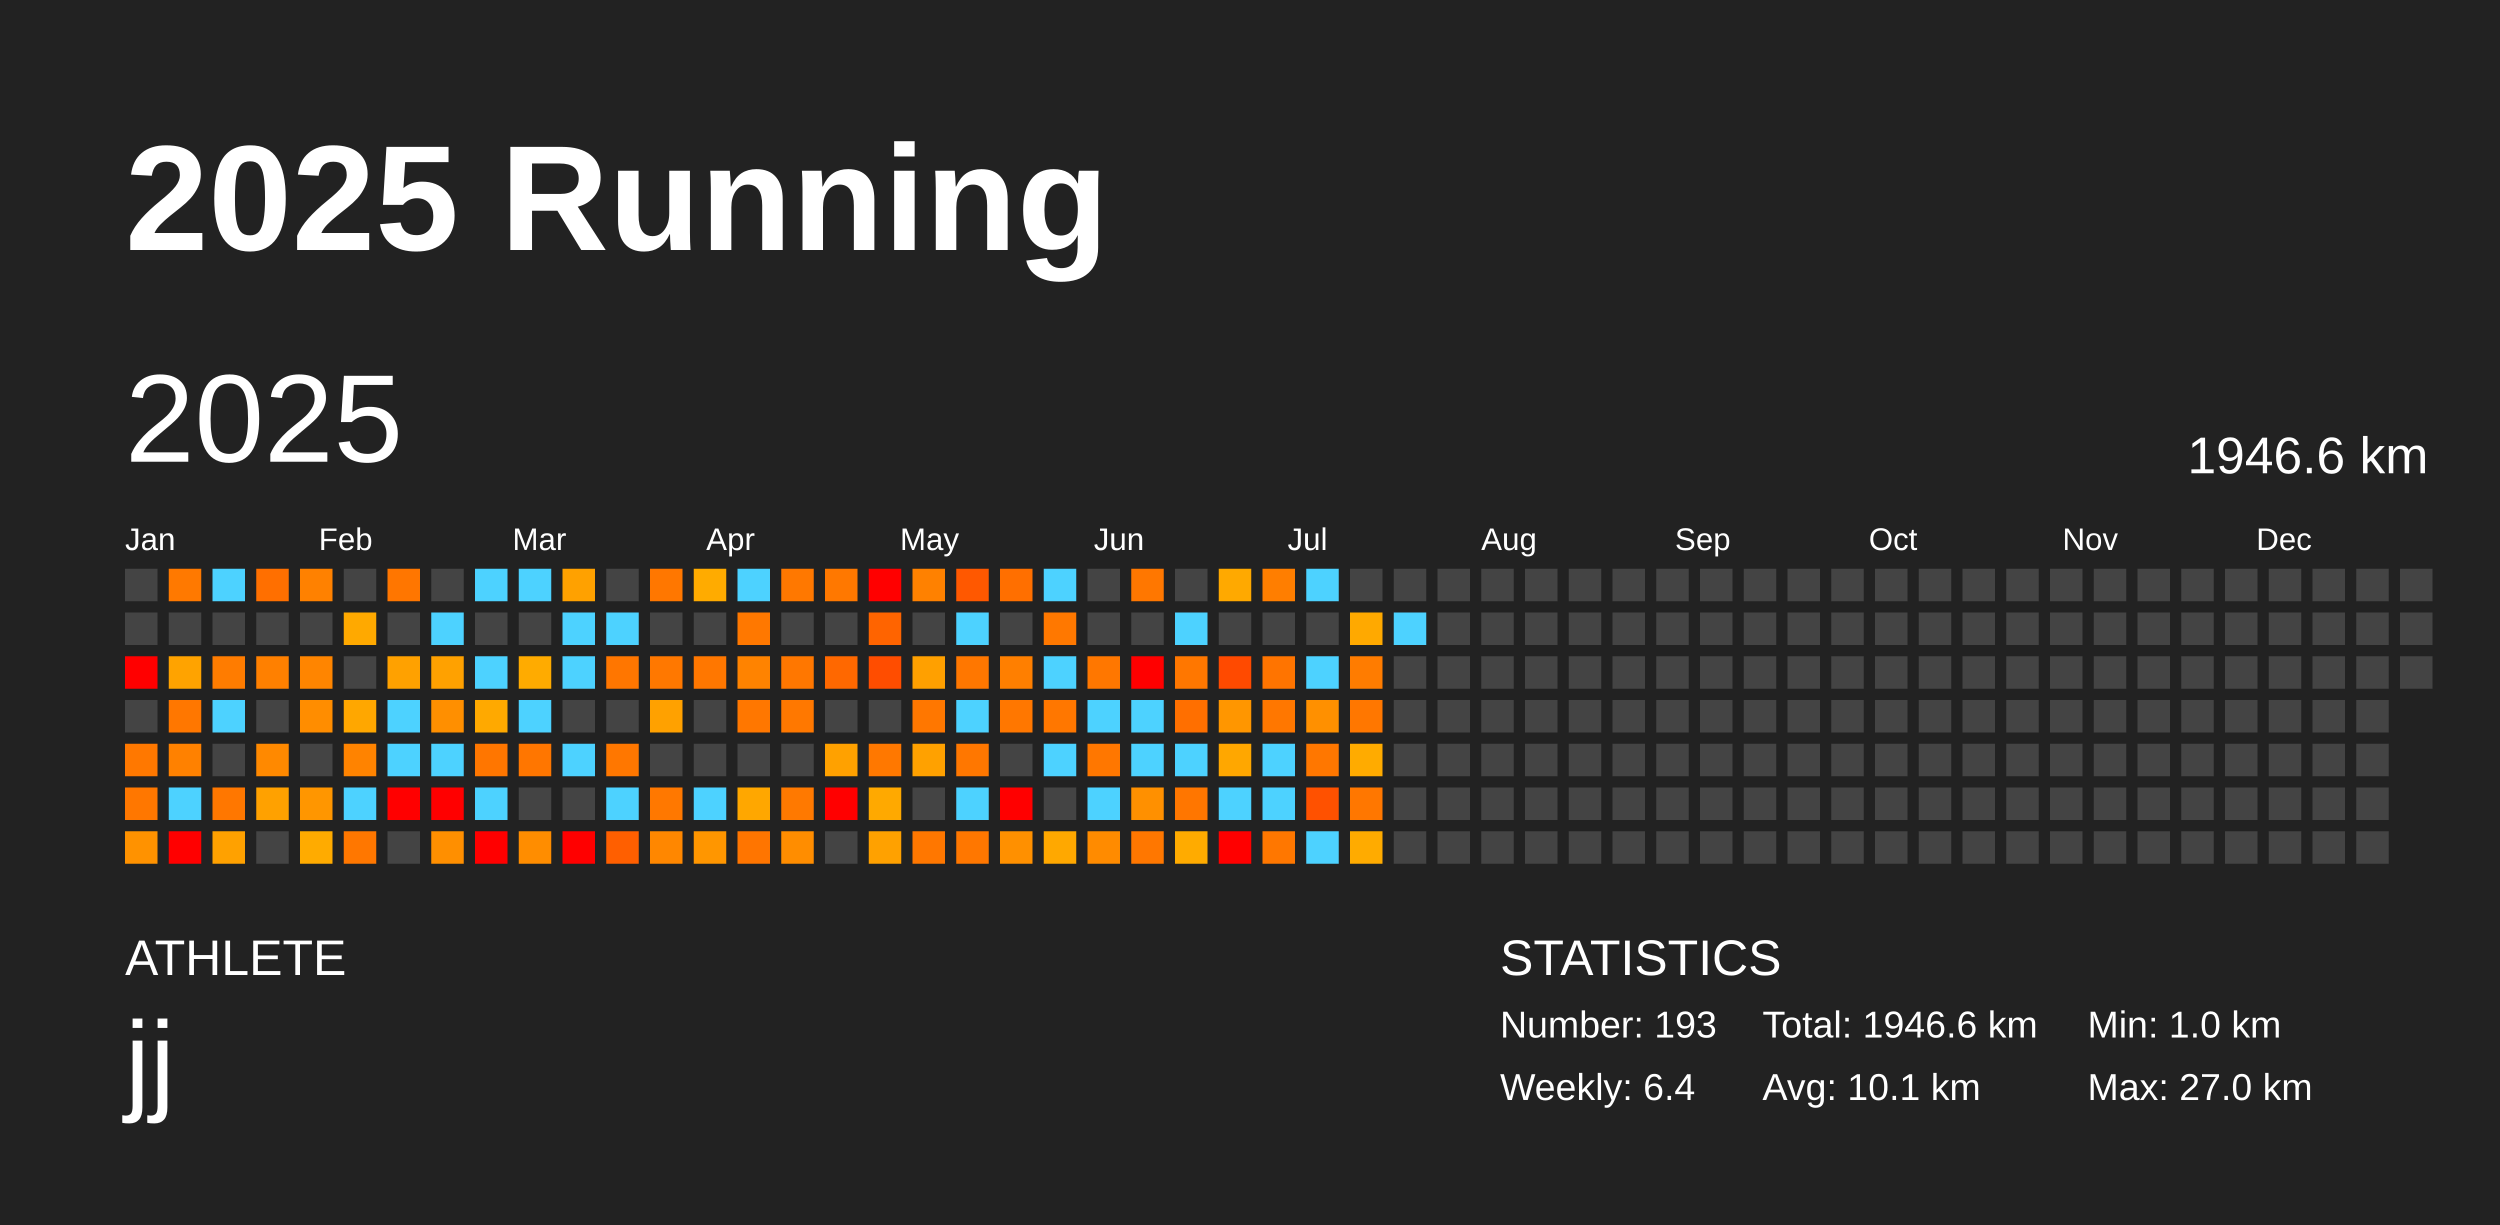
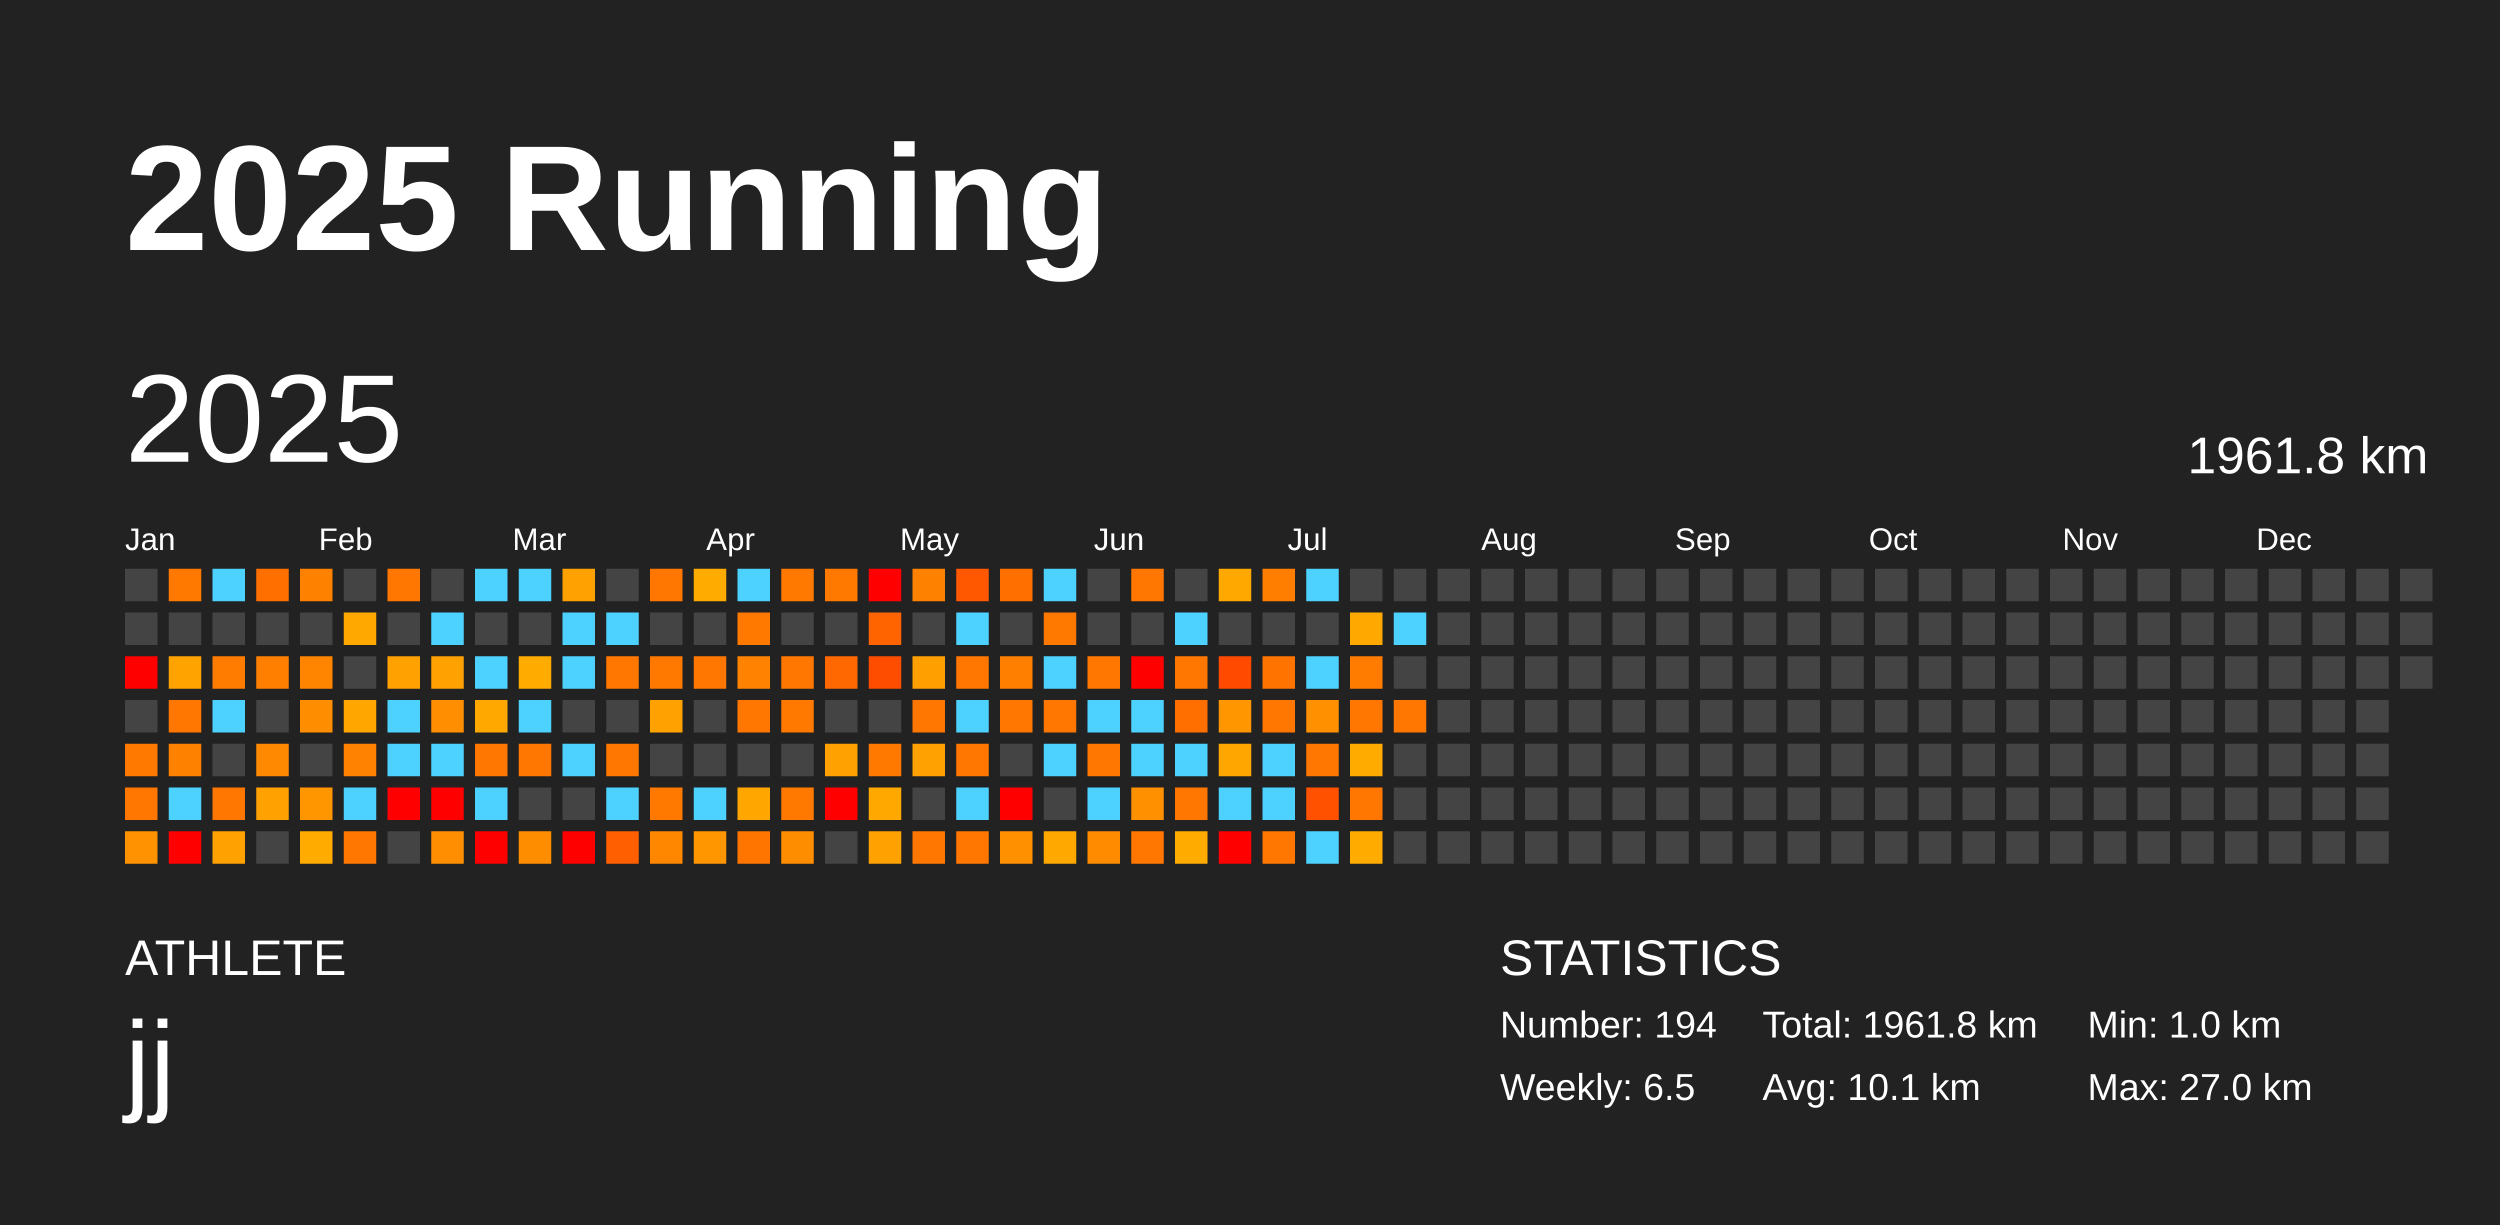
<svg xmlns="http://www.w3.org/2000/svg" baseProfile="full" height="98mm" version="1.1" viewBox="0,0,200,98" width="200mm">
  <defs />
  <rect fill="#222222" height="98" width="200" x="0" y="0" />
  <text fill="#FFFFFF" style="font-size:12px; font-family:Arial; font-weight:bold;" x="10" y="20">2025 Running</text>
  <text fill="#FFFFFF" style="font-size:4px; font-family:Arial" x="10" y="78">ATHLETE</text>
  <text fill="#FFFFFF" style="font-size:9px; font-family:Arial" x="10" y="88">jj</text>
  <text fill="#FFFFFF" style="font-size:4px; font-family:Arial" x="120" y="78">STATISTICS</text>
-   <text fill="#FFFFFF" style="font-size:3px; font-family:Arial" x="120" y="83">Number: 193</text>
-   <text fill="#FFFFFF" style="font-size:3px; font-family:Arial" x="120" y="88">Weekly: 6.4</text>
-   <text fill="#FFFFFF" style="font-size:3px; font-family:Arial" x="141" y="83">Total: 1946.6 km</text>
+   <text fill="#FFFFFF" style="font-size:3px; font-family:Arial" x="120" y="83">Number: 194</text>
+   <text fill="#FFFFFF" style="font-size:3px; font-family:Arial" x="120" y="88">Weekly: 6.5</text>
+   <text fill="#FFFFFF" style="font-size:3px; font-family:Arial" x="141" y="83">Total: 1961.8 km</text>
  <text fill="#FFFFFF" style="font-size:3px; font-family:Arial" x="141" y="88">Avg: 10.1 km</text>
  <text fill="#FFFFFF" style="font-size:3px; font-family:Arial" x="167" y="83">Min: 1.0 km</text>
  <text fill="#FFFFFF" style="font-size:3px; font-family:Arial" x="167" y="88">Max: 27.0 km</text>
  <text dominant-baseline="hanging" fill="#FFFFFF" style="font-size:10.0px; font-family:Arial;" x="10" y="30">2025</text>
-   <text dominant-baseline="hanging" fill="#FFFFFF" style="font-size:4.125px; font-family:Arial;" x="175" y="35">1946.6 km</text>
+   <text dominant-baseline="hanging" fill="#FFFFFF" style="font-size:4.125px; font-family:Arial;" x="175" y="35">1961.8 km</text>
  <text fill="#FFFFFF" style="font-size:2.5px; font-family:Arial" x="10.0" y="44">Jan</text>
  <text fill="#FFFFFF" style="font-size:2.5px; font-family:Arial" x="25.5" y="44">Feb</text>
  <text fill="#FFFFFF" style="font-size:2.5px; font-family:Arial" x="41.0" y="44">Mar</text>
  <text fill="#FFFFFF" style="font-size:2.5px; font-family:Arial" x="56.5" y="44">Apr</text>
  <text fill="#FFFFFF" style="font-size:2.5px; font-family:Arial" x="72.0" y="44">May</text>
  <text fill="#FFFFFF" style="font-size:2.5px; font-family:Arial" x="87.5" y="44">Jun</text>
  <text fill="#FFFFFF" style="font-size:2.5px; font-family:Arial" x="103.0" y="44">Jul</text>
  <text fill="#FFFFFF" style="font-size:2.5px; font-family:Arial" x="118.5" y="44">Aug</text>
  <text fill="#FFFFFF" style="font-size:2.5px; font-family:Arial" x="134.0" y="44">Sep</text>
  <text fill="#FFFFFF" style="font-size:2.5px; font-family:Arial" x="149.5" y="44">Oct</text>
  <text fill="#FFFFFF" style="font-size:2.5px; font-family:Arial" x="165.0" y="44">Nov</text>
  <text fill="#FFFFFF" style="font-size:2.5px; font-family:Arial" x="180.5" y="44">Dec</text>
  <rect fill="#444444" height="2.6" width="2.6" x="10.0" y="45.5" />
  <rect fill="#444444" height="2.6" width="2.6" x="10.0" y="49.0" />
  <rect fill="red" height="2.6" width="2.6" x="10.0" y="52.5" />
  <rect fill="#444444" height="2.6" width="2.6" x="10.0" y="56.0" />
  <rect fill="#ff7800" height="2.6" width="2.6" x="10.0" y="59.5" />
  <rect fill="#ff7700" height="2.6" width="2.6" x="10.0" y="63.0" />
  <rect fill="#ff9200" height="2.6" width="2.6" x="10.0" y="66.5" />
  <rect fill="#ff7900" height="2.6" width="2.6" x="13.5" y="45.5" />
  <rect fill="#444444" height="2.6" width="2.6" x="13.5" y="49.0" />
  <rect fill="#ffa300" height="2.6" width="2.6" x="13.5" y="52.5" />
  <rect fill="#ff7700" height="2.6" width="2.6" x="13.5" y="56.0" />
  <rect fill="#ff8100" height="2.6" width="2.6" x="13.5" y="59.5" />
  <rect fill="#4dd2ff" height="2.6" width="2.6" x="13.5" y="63.0" />
  <rect fill="red" height="2.6" width="2.6" x="13.5" y="66.5" />
  <rect fill="#4dd2ff" height="2.6" width="2.6" x="17.0" y="45.5" />
  <rect fill="#444444" height="2.6" width="2.6" x="17.0" y="49.0" />
  <rect fill="#ff7c00" height="2.6" width="2.6" x="17.0" y="52.5" />
  <rect fill="#4dd2ff" height="2.6" width="2.6" x="17.0" y="56.0" />
  <rect fill="#444444" height="2.6" width="2.6" x="17.0" y="59.5" />
  <rect fill="#ff7700" height="2.6" width="2.6" x="17.0" y="63.0" />
  <rect fill="#ffa100" height="2.6" width="2.6" x="17.0" y="66.5" />
  <rect fill="#ff6f00" height="2.6" width="2.6" x="20.5" y="45.5" />
  <rect fill="#444444" height="2.6" width="2.6" x="20.5" y="49.0" />
  <rect fill="#ff8000" height="2.6" width="2.6" x="20.5" y="52.5" />
  <rect fill="#444444" height="2.6" width="2.6" x="20.5" y="56.0" />
  <rect fill="#ff8900" height="2.6" width="2.6" x="20.5" y="59.5" />
  <rect fill="#ffa100" height="2.6" width="2.6" x="20.5" y="63.0" />
  <rect fill="#444444" height="2.6" width="2.6" x="20.5" y="66.5" />
  <rect fill="#ff8100" height="2.6" width="2.6" x="24.0" y="45.5" />
  <rect fill="#444444" height="2.6" width="2.6" x="24.0" y="49.0" />
  <rect fill="#ff8500" height="2.6" width="2.6" x="24.0" y="52.5" />
  <rect fill="#ff8d00" height="2.6" width="2.6" x="24.0" y="56.0" />
  <rect fill="#444444" height="2.6" width="2.6" x="24.0" y="59.5" />
  <rect fill="#ff9600" height="2.6" width="2.6" x="24.0" y="63.0" />
  <rect fill="#ffab00" height="2.6" width="2.6" x="24.0" y="66.5" />
  <rect fill="#444444" height="2.6" width="2.6" x="27.5" y="45.5" />
  <rect fill="#ffa900" height="2.6" width="2.6" x="27.5" y="49.0" />
  <rect fill="#444444" height="2.6" width="2.6" x="27.5" y="52.5" />
  <rect fill="#ffa700" height="2.6" width="2.6" x="27.5" y="56.0" />
  <rect fill="#ff8300" height="2.6" width="2.6" x="27.5" y="59.5" />
  <rect fill="#4dd2ff" height="2.6" width="2.6" x="27.5" y="63.0" />
  <rect fill="#ff7700" height="2.6" width="2.6" x="27.5" y="66.5" />
  <rect fill="#ff7600" height="2.6" width="2.6" x="31.0" y="45.5" />
  <rect fill="#444444" height="2.6" width="2.6" x="31.0" y="49.0" />
  <rect fill="#ffa100" height="2.6" width="2.6" x="31.0" y="52.5" />
  <rect fill="#4dd2ff" height="2.6" width="2.6" x="31.0" y="56.0" />
  <rect fill="#4dd2ff" height="2.6" width="2.6" x="31.0" y="59.5" />
  <rect fill="red" height="2.6" width="2.6" x="31.0" y="63.0" />
  <rect fill="#444444" height="2.6" width="2.6" x="31.0" y="66.5" />
  <rect fill="#444444" height="2.6" width="2.6" x="34.5" y="45.5" />
  <rect fill="#4dd2ff" height="2.6" width="2.6" x="34.5" y="49.0" />
  <rect fill="#ffa100" height="2.6" width="2.6" x="34.5" y="52.5" />
  <rect fill="#ff8f00" height="2.6" width="2.6" x="34.5" y="56.0" />
  <rect fill="#4dd2ff" height="2.6" width="2.6" x="34.5" y="59.5" />
  <rect fill="red" height="2.6" width="2.6" x="34.5" y="63.0" />
  <rect fill="#ff8f00" height="2.6" width="2.6" x="34.5" y="66.5" />
  <rect fill="#4dd2ff" height="2.6" width="2.6" x="38.0" y="45.5" />
  <rect fill="#444444" height="2.6" width="2.6" x="38.0" y="49.0" />
  <rect fill="#4dd2ff" height="2.6" width="2.6" x="38.0" y="52.5" />
  <rect fill="#ffa900" height="2.6" width="2.6" x="38.0" y="56.0" />
  <rect fill="#ff7600" height="2.6" width="2.6" x="38.0" y="59.5" />
  <rect fill="#4dd2ff" height="2.6" width="2.6" x="38.0" y="63.0" />
  <rect fill="red" height="2.6" width="2.6" x="38.0" y="66.5" />
  <rect fill="#4dd2ff" height="2.6" width="2.6" x="41.5" y="45.5" />
  <rect fill="#444444" height="2.6" width="2.6" x="41.5" y="49.0" />
  <rect fill="#ffab00" height="2.6" width="2.6" x="41.5" y="52.5" />
  <rect fill="#4dd2ff" height="2.6" width="2.6" x="41.5" y="56.0" />
  <rect fill="#ff7600" height="2.6" width="2.6" x="41.5" y="59.5" />
  <rect fill="#444444" height="2.6" width="2.6" x="41.5" y="63.0" />
  <rect fill="#ff8d00" height="2.6" width="2.6" x="41.5" y="66.5" />
  <rect fill="#ffa100" height="2.6" width="2.6" x="45.0" y="45.5" />
  <rect fill="#4dd2ff" height="2.6" width="2.6" x="45.0" y="49.0" />
  <rect fill="#4dd2ff" height="2.6" width="2.6" x="45.0" y="52.5" />
  <rect fill="#444444" height="2.6" width="2.6" x="45.0" y="56.0" />
  <rect fill="#4dd2ff" height="2.6" width="2.6" x="45.0" y="59.5" />
  <rect fill="#444444" height="2.6" width="2.6" x="45.0" y="63.0" />
  <rect fill="red" height="2.6" width="2.6" x="45.0" y="66.5" />
  <rect fill="#444444" height="2.6" width="2.6" x="48.5" y="45.5" />
  <rect fill="#4dd2ff" height="2.6" width="2.6" x="48.5" y="49.0" />
  <rect fill="#ff7600" height="2.6" width="2.6" x="48.5" y="52.5" />
  <rect fill="#444444" height="2.6" width="2.6" x="48.5" y="56.0" />
  <rect fill="#ff7700" height="2.6" width="2.6" x="48.5" y="59.5" />
  <rect fill="#4dd2ff" height="2.6" width="2.6" x="48.5" y="63.0" />
  <rect fill="#ff5f00" height="2.6" width="2.6" x="48.5" y="66.5" />
  <rect fill="#ff7700" height="2.6" width="2.6" x="52.0" y="45.5" />
  <rect fill="#444444" height="2.6" width="2.6" x="52.0" y="49.0" />
  <rect fill="#ff7800" height="2.6" width="2.6" x="52.0" y="52.5" />
  <rect fill="#ffa100" height="2.6" width="2.6" x="52.0" y="56.0" />
  <rect fill="#444444" height="2.6" width="2.6" x="52.0" y="59.5" />
  <rect fill="#ff7800" height="2.6" width="2.6" x="52.0" y="63.0" />
  <rect fill="#ff8700" height="2.6" width="2.6" x="52.0" y="66.5" />
  <rect fill="#ffab00" height="2.6" width="2.6" x="55.5" y="45.5" />
  <rect fill="#444444" height="2.6" width="2.6" x="55.5" y="49.0" />
  <rect fill="#ff7700" height="2.6" width="2.6" x="55.5" y="52.5" />
  <rect fill="#444444" height="2.6" width="2.6" x="55.5" y="56.0" />
  <rect fill="#444444" height="2.6" width="2.6" x="55.5" y="59.5" />
  <rect fill="#4dd2ff" height="2.6" width="2.6" x="55.5" y="63.0" />
  <rect fill="#ff9600" height="2.6" width="2.6" x="55.5" y="66.5" />
  <rect fill="#4dd2ff" height="2.6" width="2.6" x="59.0" y="45.5" />
  <rect fill="#ff7800" height="2.6" width="2.6" x="59.0" y="49.0" />
  <rect fill="#ff8300" height="2.6" width="2.6" x="59.0" y="52.5" />
  <rect fill="#ff7700" height="2.6" width="2.6" x="59.0" y="56.0" />
  <rect fill="#444444" height="2.6" width="2.6" x="59.0" y="59.5" />
  <rect fill="#ffa700" height="2.6" width="2.6" x="59.0" y="63.0" />
  <rect fill="#ff7500" height="2.6" width="2.6" x="59.0" y="66.5" />
  <rect fill="#ff7800" height="2.6" width="2.6" x="62.5" y="45.5" />
  <rect fill="#444444" height="2.6" width="2.6" x="62.5" y="49.0" />
  <rect fill="#ff7700" height="2.6" width="2.6" x="62.5" y="52.5" />
  <rect fill="#ff7800" height="2.6" width="2.6" x="62.5" y="56.0" />
  <rect fill="#444444" height="2.6" width="2.6" x="62.5" y="59.5" />
  <rect fill="#ff7900" height="2.6" width="2.6" x="62.5" y="63.0" />
  <rect fill="#ff8d00" height="2.6" width="2.6" x="62.5" y="66.5" />
  <rect fill="#ff7800" height="2.6" width="2.6" x="66.0" y="45.5" />
  <rect fill="#444444" height="2.6" width="2.6" x="66.0" y="49.0" />
  <rect fill="#ff6800" height="2.6" width="2.6" x="66.0" y="52.5" />
  <rect fill="#444444" height="2.6" width="2.6" x="66.0" y="56.0" />
  <rect fill="#ffa100" height="2.6" width="2.6" x="66.0" y="59.5" />
  <rect fill="red" height="2.6" width="2.6" x="66.0" y="63.0" />
  <rect fill="#444444" height="2.6" width="2.6" x="66.0" y="66.5" />
  <rect fill="red" height="2.6" width="2.6" x="69.5" y="45.5" />
  <rect fill="#ff6400" height="2.6" width="2.6" x="69.5" y="49.0" />
  <rect fill="#ff4d00" height="2.6" width="2.6" x="69.5" y="52.5" />
  <rect fill="#444444" height="2.6" width="2.6" x="69.5" y="56.0" />
  <rect fill="#ff7800" height="2.6" width="2.6" x="69.5" y="59.5" />
  <rect fill="#ffa900" height="2.6" width="2.6" x="69.5" y="63.0" />
  <rect fill="#ffa100" height="2.6" width="2.6" x="69.5" y="66.5" />
  <rect fill="#ff8100" height="2.6" width="2.6" x="73.0" y="45.5" />
  <rect fill="#444444" height="2.6" width="2.6" x="73.0" y="49.0" />
  <rect fill="#ffa000" height="2.6" width="2.6" x="73.0" y="52.5" />
  <rect fill="#ff7700" height="2.6" width="2.6" x="73.0" y="56.0" />
  <rect fill="#ffa100" height="2.6" width="2.6" x="73.0" y="59.5" />
  <rect fill="#444444" height="2.6" width="2.6" x="73.0" y="63.0" />
  <rect fill="#ff7700" height="2.6" width="2.6" x="73.0" y="66.5" />
  <rect fill="#ff5800" height="2.6" width="2.6" x="76.5" y="45.5" />
  <rect fill="#4dd2ff" height="2.6" width="2.6" x="76.5" y="49.0" />
  <rect fill="#ff7700" height="2.6" width="2.6" x="76.5" y="52.5" />
  <rect fill="#4dd2ff" height="2.6" width="2.6" x="76.5" y="56.0" />
  <rect fill="#ff7700" height="2.6" width="2.6" x="76.5" y="59.5" />
  <rect fill="#4dd2ff" height="2.6" width="2.6" x="76.5" y="63.0" />
  <rect fill="#ff7700" height="2.6" width="2.6" x="76.5" y="66.5" />
  <rect fill="#ff6f00" height="2.6" width="2.6" x="80.0" y="45.5" />
  <rect fill="#444444" height="2.6" width="2.6" x="80.0" y="49.0" />
  <rect fill="#ff7f00" height="2.6" width="2.6" x="80.0" y="52.5" />
  <rect fill="#ff7700" height="2.6" width="2.6" x="80.0" y="56.0" />
  <rect fill="#444444" height="2.6" width="2.6" x="80.0" y="59.5" />
  <rect fill="red" height="2.6" width="2.6" x="80.0" y="63.0" />
  <rect fill="#ff9000" height="2.6" width="2.6" x="80.0" y="66.5" />
  <rect fill="#4dd2ff" height="2.6" width="2.6" x="83.5" y="45.5" />
  <rect fill="#ff7800" height="2.6" width="2.6" x="83.5" y="49.0" />
  <rect fill="#4dd2ff" height="2.6" width="2.6" x="83.5" y="52.5" />
  <rect fill="#ff7700" height="2.6" width="2.6" x="83.5" y="56.0" />
  <rect fill="#4dd2ff" height="2.6" width="2.6" x="83.5" y="59.5" />
  <rect fill="#444444" height="2.6" width="2.6" x="83.5" y="63.0" />
  <rect fill="#ffa800" height="2.6" width="2.6" x="83.5" y="66.5" />
  <rect fill="#444444" height="2.6" width="2.6" x="87.0" y="45.5" />
  <rect fill="#444444" height="2.6" width="2.6" x="87.0" y="49.0" />
  <rect fill="#ff7700" height="2.6" width="2.6" x="87.0" y="52.5" />
  <rect fill="#4dd2ff" height="2.6" width="2.6" x="87.0" y="56.0" />
  <rect fill="#ff7700" height="2.6" width="2.6" x="87.0" y="59.5" />
  <rect fill="#4dd2ff" height="2.6" width="2.6" x="87.0" y="63.0" />
  <rect fill="#ff8b00" height="2.6" width="2.6" x="87.0" y="66.5" />
  <rect fill="#ff7700" height="2.6" width="2.6" x="90.5" y="45.5" />
  <rect fill="#444444" height="2.6" width="2.6" x="90.5" y="49.0" />
  <rect fill="red" height="2.6" width="2.6" x="90.5" y="52.5" />
  <rect fill="#4dd2ff" height="2.6" width="2.6" x="90.5" y="56.0" />
  <rect fill="#4dd2ff" height="2.6" width="2.6" x="90.5" y="59.5" />
  <rect fill="#ff9000" height="2.6" width="2.6" x="90.5" y="63.0" />
  <rect fill="#ff7700" height="2.6" width="2.6" x="90.5" y="66.5" />
  <rect fill="#444444" height="2.6" width="2.6" x="94.0" y="45.5" />
  <rect fill="#4dd2ff" height="2.6" width="2.6" x="94.0" y="49.0" />
  <rect fill="#ff7700" height="2.6" width="2.6" x="94.0" y="52.5" />
  <rect fill="#ff6f00" height="2.6" width="2.6" x="94.0" y="56.0" />
  <rect fill="#4dd2ff" height="2.6" width="2.6" x="94.0" y="59.5" />
  <rect fill="#ff7600" height="2.6" width="2.6" x="94.0" y="63.0" />
  <rect fill="#ffab00" height="2.6" width="2.6" x="94.0" y="66.5" />
  <rect fill="#ffa900" height="2.6" width="2.6" x="97.5" y="45.5" />
  <rect fill="#444444" height="2.6" width="2.6" x="97.5" y="49.0" />
  <rect fill="#ff4a00" height="2.6" width="2.6" x="97.5" y="52.5" />
  <rect fill="#ff9600" height="2.6" width="2.6" x="97.5" y="56.0" />
  <rect fill="#ffa700" height="2.6" width="2.6" x="97.5" y="59.5" />
  <rect fill="#4dd2ff" height="2.6" width="2.6" x="97.5" y="63.0" />
  <rect fill="red" height="2.6" width="2.6" x="97.5" y="66.5" />
  <rect fill="#ff7e00" height="2.6" width="2.6" x="101.0" y="45.5" />
  <rect fill="#444444" height="2.6" width="2.6" x="101.0" y="49.0" />
  <rect fill="#ff7400" height="2.6" width="2.6" x="101.0" y="52.5" />
  <rect fill="#ff7700" height="2.6" width="2.6" x="101.0" y="56.0" />
  <rect fill="#4dd2ff" height="2.6" width="2.6" x="101.0" y="59.5" />
  <rect fill="#4dd2ff" height="2.6" width="2.6" x="101.0" y="63.0" />
  <rect fill="#ff7700" height="2.6" width="2.6" x="101.0" y="66.5" />
  <rect fill="#4dd2ff" height="2.6" width="2.6" x="104.5" y="45.5" />
  <rect fill="#444444" height="2.6" width="2.6" x="104.5" y="49.0" />
  <rect fill="#4dd2ff" height="2.6" width="2.6" x="104.5" y="52.5" />
  <rect fill="#ff9000" height="2.6" width="2.6" x="104.5" y="56.0" />
  <rect fill="#ff7700" height="2.6" width="2.6" x="104.5" y="59.5" />
  <rect fill="#ff5100" height="2.6" width="2.6" x="104.5" y="63.0" />
  <rect fill="#4dd2ff" height="2.6" width="2.6" x="104.5" y="66.5" />
  <rect fill="#444444" height="2.6" width="2.6" x="108.0" y="45.5" />
  <rect fill="#ffa900" height="2.6" width="2.6" x="108.0" y="49.0" />
  <rect fill="#ff7c00" height="2.6" width="2.6" x="108.0" y="52.5" />
  <rect fill="#ff7700" height="2.6" width="2.6" x="108.0" y="56.0" />
  <rect fill="#ffab00" height="2.6" width="2.6" x="108.0" y="59.5" />
  <rect fill="#ff7700" height="2.6" width="2.6" x="108.0" y="63.0" />
  <rect fill="#ffab00" height="2.6" width="2.6" x="108.0" y="66.5" />
  <rect fill="#444444" height="2.6" width="2.6" x="111.5" y="45.5" />
  <rect fill="#4dd2ff" height="2.6" width="2.6" x="111.5" y="49.0" />
  <rect fill="#444444" height="2.6" width="2.6" x="111.5" y="52.5" />
-   <rect fill="#444444" height="2.6" width="2.6" x="111.5" y="56.0" />
+   <rect fill="#ff7700" height="2.6" width="2.6" x="111.5" y="56.0" />
  <rect fill="#444444" height="2.6" width="2.6" x="111.5" y="59.5" />
  <rect fill="#444444" height="2.6" width="2.6" x="111.5" y="63.0" />
  <rect fill="#444444" height="2.6" width="2.6" x="111.5" y="66.5" />
  <rect fill="#444444" height="2.6" width="2.6" x="115.0" y="45.5" />
  <rect fill="#444444" height="2.6" width="2.6" x="115.0" y="49.0" />
  <rect fill="#444444" height="2.6" width="2.6" x="115.0" y="52.5" />
  <rect fill="#444444" height="2.6" width="2.6" x="115.0" y="56.0" />
  <rect fill="#444444" height="2.6" width="2.6" x="115.0" y="59.5" />
  <rect fill="#444444" height="2.6" width="2.6" x="115.0" y="63.0" />
  <rect fill="#444444" height="2.6" width="2.6" x="115.0" y="66.5" />
  <rect fill="#444444" height="2.6" width="2.6" x="118.5" y="45.5" />
  <rect fill="#444444" height="2.6" width="2.6" x="118.5" y="49.0" />
  <rect fill="#444444" height="2.6" width="2.6" x="118.5" y="52.5" />
  <rect fill="#444444" height="2.6" width="2.6" x="118.5" y="56.0" />
  <rect fill="#444444" height="2.6" width="2.6" x="118.5" y="59.5" />
  <rect fill="#444444" height="2.6" width="2.6" x="118.5" y="63.0" />
  <rect fill="#444444" height="2.6" width="2.6" x="118.5" y="66.5" />
  <rect fill="#444444" height="2.6" width="2.6" x="122.0" y="45.5" />
  <rect fill="#444444" height="2.6" width="2.6" x="122.0" y="49.0" />
  <rect fill="#444444" height="2.6" width="2.6" x="122.0" y="52.5" />
  <rect fill="#444444" height="2.6" width="2.6" x="122.0" y="56.0" />
  <rect fill="#444444" height="2.6" width="2.6" x="122.0" y="59.5" />
  <rect fill="#444444" height="2.6" width="2.6" x="122.0" y="63.0" />
  <rect fill="#444444" height="2.6" width="2.6" x="122.0" y="66.5" />
  <rect fill="#444444" height="2.6" width="2.6" x="125.5" y="45.5" />
  <rect fill="#444444" height="2.6" width="2.6" x="125.5" y="49.0" />
  <rect fill="#444444" height="2.6" width="2.6" x="125.5" y="52.5" />
  <rect fill="#444444" height="2.6" width="2.6" x="125.5" y="56.0" />
  <rect fill="#444444" height="2.6" width="2.6" x="125.5" y="59.5" />
  <rect fill="#444444" height="2.6" width="2.6" x="125.5" y="63.0" />
  <rect fill="#444444" height="2.6" width="2.6" x="125.5" y="66.5" />
  <rect fill="#444444" height="2.6" width="2.6" x="129.0" y="45.5" />
  <rect fill="#444444" height="2.6" width="2.6" x="129.0" y="49.0" />
  <rect fill="#444444" height="2.6" width="2.6" x="129.0" y="52.5" />
  <rect fill="#444444" height="2.6" width="2.6" x="129.0" y="56.0" />
  <rect fill="#444444" height="2.6" width="2.6" x="129.0" y="59.5" />
  <rect fill="#444444" height="2.6" width="2.6" x="129.0" y="63.0" />
  <rect fill="#444444" height="2.6" width="2.6" x="129.0" y="66.5" />
  <rect fill="#444444" height="2.6" width="2.6" x="132.5" y="45.5" />
  <rect fill="#444444" height="2.6" width="2.6" x="132.5" y="49.0" />
  <rect fill="#444444" height="2.6" width="2.6" x="132.5" y="52.5" />
  <rect fill="#444444" height="2.6" width="2.6" x="132.5" y="56.0" />
  <rect fill="#444444" height="2.6" width="2.6" x="132.5" y="59.5" />
  <rect fill="#444444" height="2.6" width="2.6" x="132.5" y="63.0" />
  <rect fill="#444444" height="2.6" width="2.6" x="132.5" y="66.5" />
  <rect fill="#444444" height="2.6" width="2.6" x="136.0" y="45.5" />
  <rect fill="#444444" height="2.6" width="2.6" x="136.0" y="49.0" />
  <rect fill="#444444" height="2.6" width="2.6" x="136.0" y="52.5" />
  <rect fill="#444444" height="2.6" width="2.6" x="136.0" y="56.0" />
  <rect fill="#444444" height="2.6" width="2.6" x="136.0" y="59.5" />
  <rect fill="#444444" height="2.6" width="2.6" x="136.0" y="63.0" />
  <rect fill="#444444" height="2.6" width="2.6" x="136.0" y="66.5" />
  <rect fill="#444444" height="2.6" width="2.6" x="139.5" y="45.5" />
  <rect fill="#444444" height="2.6" width="2.6" x="139.5" y="49.0" />
  <rect fill="#444444" height="2.6" width="2.6" x="139.5" y="52.5" />
  <rect fill="#444444" height="2.6" width="2.6" x="139.5" y="56.0" />
  <rect fill="#444444" height="2.6" width="2.6" x="139.5" y="59.5" />
  <rect fill="#444444" height="2.6" width="2.6" x="139.5" y="63.0" />
  <rect fill="#444444" height="2.6" width="2.6" x="139.5" y="66.5" />
  <rect fill="#444444" height="2.6" width="2.6" x="143.0" y="45.5" />
  <rect fill="#444444" height="2.6" width="2.6" x="143.0" y="49.0" />
  <rect fill="#444444" height="2.6" width="2.6" x="143.0" y="52.5" />
  <rect fill="#444444" height="2.6" width="2.6" x="143.0" y="56.0" />
  <rect fill="#444444" height="2.6" width="2.6" x="143.0" y="59.5" />
  <rect fill="#444444" height="2.6" width="2.6" x="143.0" y="63.0" />
  <rect fill="#444444" height="2.6" width="2.6" x="143.0" y="66.5" />
  <rect fill="#444444" height="2.6" width="2.6" x="146.5" y="45.5" />
  <rect fill="#444444" height="2.6" width="2.6" x="146.5" y="49.0" />
  <rect fill="#444444" height="2.6" width="2.6" x="146.5" y="52.5" />
  <rect fill="#444444" height="2.6" width="2.6" x="146.5" y="56.0" />
  <rect fill="#444444" height="2.6" width="2.6" x="146.5" y="59.5" />
  <rect fill="#444444" height="2.6" width="2.6" x="146.5" y="63.0" />
  <rect fill="#444444" height="2.6" width="2.6" x="146.5" y="66.5" />
  <rect fill="#444444" height="2.6" width="2.6" x="150.0" y="45.5" />
  <rect fill="#444444" height="2.6" width="2.6" x="150.0" y="49.0" />
  <rect fill="#444444" height="2.6" width="2.6" x="150.0" y="52.5" />
  <rect fill="#444444" height="2.6" width="2.6" x="150.0" y="56.0" />
  <rect fill="#444444" height="2.6" width="2.6" x="150.0" y="59.5" />
  <rect fill="#444444" height="2.6" width="2.6" x="150.0" y="63.0" />
  <rect fill="#444444" height="2.6" width="2.6" x="150.0" y="66.5" />
  <rect fill="#444444" height="2.6" width="2.6" x="153.5" y="45.5" />
  <rect fill="#444444" height="2.6" width="2.6" x="153.5" y="49.0" />
  <rect fill="#444444" height="2.6" width="2.6" x="153.5" y="52.5" />
  <rect fill="#444444" height="2.6" width="2.6" x="153.5" y="56.0" />
  <rect fill="#444444" height="2.6" width="2.6" x="153.5" y="59.5" />
  <rect fill="#444444" height="2.6" width="2.6" x="153.5" y="63.0" />
  <rect fill="#444444" height="2.6" width="2.6" x="153.5" y="66.5" />
  <rect fill="#444444" height="2.6" width="2.6" x="157.0" y="45.5" />
  <rect fill="#444444" height="2.6" width="2.6" x="157.0" y="49.0" />
  <rect fill="#444444" height="2.6" width="2.6" x="157.0" y="52.5" />
  <rect fill="#444444" height="2.6" width="2.6" x="157.0" y="56.0" />
  <rect fill="#444444" height="2.6" width="2.6" x="157.0" y="59.5" />
  <rect fill="#444444" height="2.6" width="2.6" x="157.0" y="63.0" />
  <rect fill="#444444" height="2.6" width="2.6" x="157.0" y="66.5" />
  <rect fill="#444444" height="2.6" width="2.6" x="160.5" y="45.5" />
  <rect fill="#444444" height="2.6" width="2.6" x="160.5" y="49.0" />
  <rect fill="#444444" height="2.6" width="2.6" x="160.5" y="52.5" />
  <rect fill="#444444" height="2.6" width="2.6" x="160.5" y="56.0" />
  <rect fill="#444444" height="2.6" width="2.6" x="160.5" y="59.5" />
  <rect fill="#444444" height="2.6" width="2.6" x="160.5" y="63.0" />
  <rect fill="#444444" height="2.6" width="2.6" x="160.5" y="66.5" />
  <rect fill="#444444" height="2.6" width="2.6" x="164.0" y="45.5" />
  <rect fill="#444444" height="2.6" width="2.6" x="164.0" y="49.0" />
  <rect fill="#444444" height="2.6" width="2.6" x="164.0" y="52.5" />
  <rect fill="#444444" height="2.6" width="2.6" x="164.0" y="56.0" />
  <rect fill="#444444" height="2.6" width="2.6" x="164.0" y="59.5" />
  <rect fill="#444444" height="2.6" width="2.6" x="164.0" y="63.0" />
  <rect fill="#444444" height="2.6" width="2.6" x="164.0" y="66.5" />
  <rect fill="#444444" height="2.6" width="2.6" x="167.5" y="45.5" />
  <rect fill="#444444" height="2.6" width="2.6" x="167.5" y="49.0" />
  <rect fill="#444444" height="2.6" width="2.6" x="167.5" y="52.5" />
  <rect fill="#444444" height="2.6" width="2.6" x="167.5" y="56.0" />
  <rect fill="#444444" height="2.6" width="2.6" x="167.5" y="59.5" />
  <rect fill="#444444" height="2.6" width="2.6" x="167.5" y="63.0" />
  <rect fill="#444444" height="2.6" width="2.6" x="167.5" y="66.5" />
  <rect fill="#444444" height="2.6" width="2.6" x="171.0" y="45.5" />
  <rect fill="#444444" height="2.6" width="2.6" x="171.0" y="49.0" />
  <rect fill="#444444" height="2.6" width="2.6" x="171.0" y="52.5" />
  <rect fill="#444444" height="2.6" width="2.6" x="171.0" y="56.0" />
  <rect fill="#444444" height="2.6" width="2.6" x="171.0" y="59.5" />
  <rect fill="#444444" height="2.6" width="2.6" x="171.0" y="63.0" />
  <rect fill="#444444" height="2.6" width="2.6" x="171.0" y="66.5" />
  <rect fill="#444444" height="2.6" width="2.6" x="174.5" y="45.5" />
  <rect fill="#444444" height="2.6" width="2.6" x="174.5" y="49.0" />
  <rect fill="#444444" height="2.6" width="2.6" x="174.5" y="52.5" />
  <rect fill="#444444" height="2.6" width="2.6" x="174.5" y="56.0" />
  <rect fill="#444444" height="2.6" width="2.6" x="174.5" y="59.5" />
  <rect fill="#444444" height="2.6" width="2.6" x="174.5" y="63.0" />
  <rect fill="#444444" height="2.6" width="2.6" x="174.5" y="66.5" />
  <rect fill="#444444" height="2.6" width="2.6" x="178.0" y="45.5" />
  <rect fill="#444444" height="2.6" width="2.6" x="178.0" y="49.0" />
  <rect fill="#444444" height="2.6" width="2.6" x="178.0" y="52.5" />
  <rect fill="#444444" height="2.6" width="2.6" x="178.0" y="56.0" />
  <rect fill="#444444" height="2.6" width="2.6" x="178.0" y="59.5" />
  <rect fill="#444444" height="2.6" width="2.6" x="178.0" y="63.0" />
  <rect fill="#444444" height="2.6" width="2.6" x="178.0" y="66.5" />
  <rect fill="#444444" height="2.6" width="2.6" x="181.5" y="45.5" />
  <rect fill="#444444" height="2.6" width="2.6" x="181.5" y="49.0" />
  <rect fill="#444444" height="2.6" width="2.6" x="181.5" y="52.5" />
  <rect fill="#444444" height="2.6" width="2.6" x="181.5" y="56.0" />
  <rect fill="#444444" height="2.6" width="2.6" x="181.5" y="59.5" />
  <rect fill="#444444" height="2.6" width="2.6" x="181.5" y="63.0" />
  <rect fill="#444444" height="2.6" width="2.6" x="181.5" y="66.5" />
  <rect fill="#444444" height="2.6" width="2.6" x="185.0" y="45.5" />
  <rect fill="#444444" height="2.6" width="2.6" x="185.0" y="49.0" />
  <rect fill="#444444" height="2.6" width="2.6" x="185.0" y="52.5" />
  <rect fill="#444444" height="2.6" width="2.6" x="185.0" y="56.0" />
  <rect fill="#444444" height="2.6" width="2.6" x="185.0" y="59.5" />
  <rect fill="#444444" height="2.6" width="2.6" x="185.0" y="63.0" />
  <rect fill="#444444" height="2.6" width="2.6" x="185.0" y="66.5" />
  <rect fill="#444444" height="2.6" width="2.6" x="188.5" y="45.5" />
  <rect fill="#444444" height="2.6" width="2.6" x="188.5" y="49.0" />
  <rect fill="#444444" height="2.6" width="2.6" x="188.5" y="52.5" />
  <rect fill="#444444" height="2.6" width="2.6" x="188.5" y="56.0" />
  <rect fill="#444444" height="2.6" width="2.6" x="188.5" y="59.5" />
  <rect fill="#444444" height="2.6" width="2.6" x="188.5" y="63.0" />
  <rect fill="#444444" height="2.6" width="2.6" x="188.5" y="66.5" />
  <rect fill="#444444" height="2.6" width="2.6" x="192.0" y="45.5" />
  <rect fill="#444444" height="2.6" width="2.6" x="192.0" y="49.0" />
  <rect fill="#444444" height="2.6" width="2.6" x="192.0" y="52.5" />
</svg>
